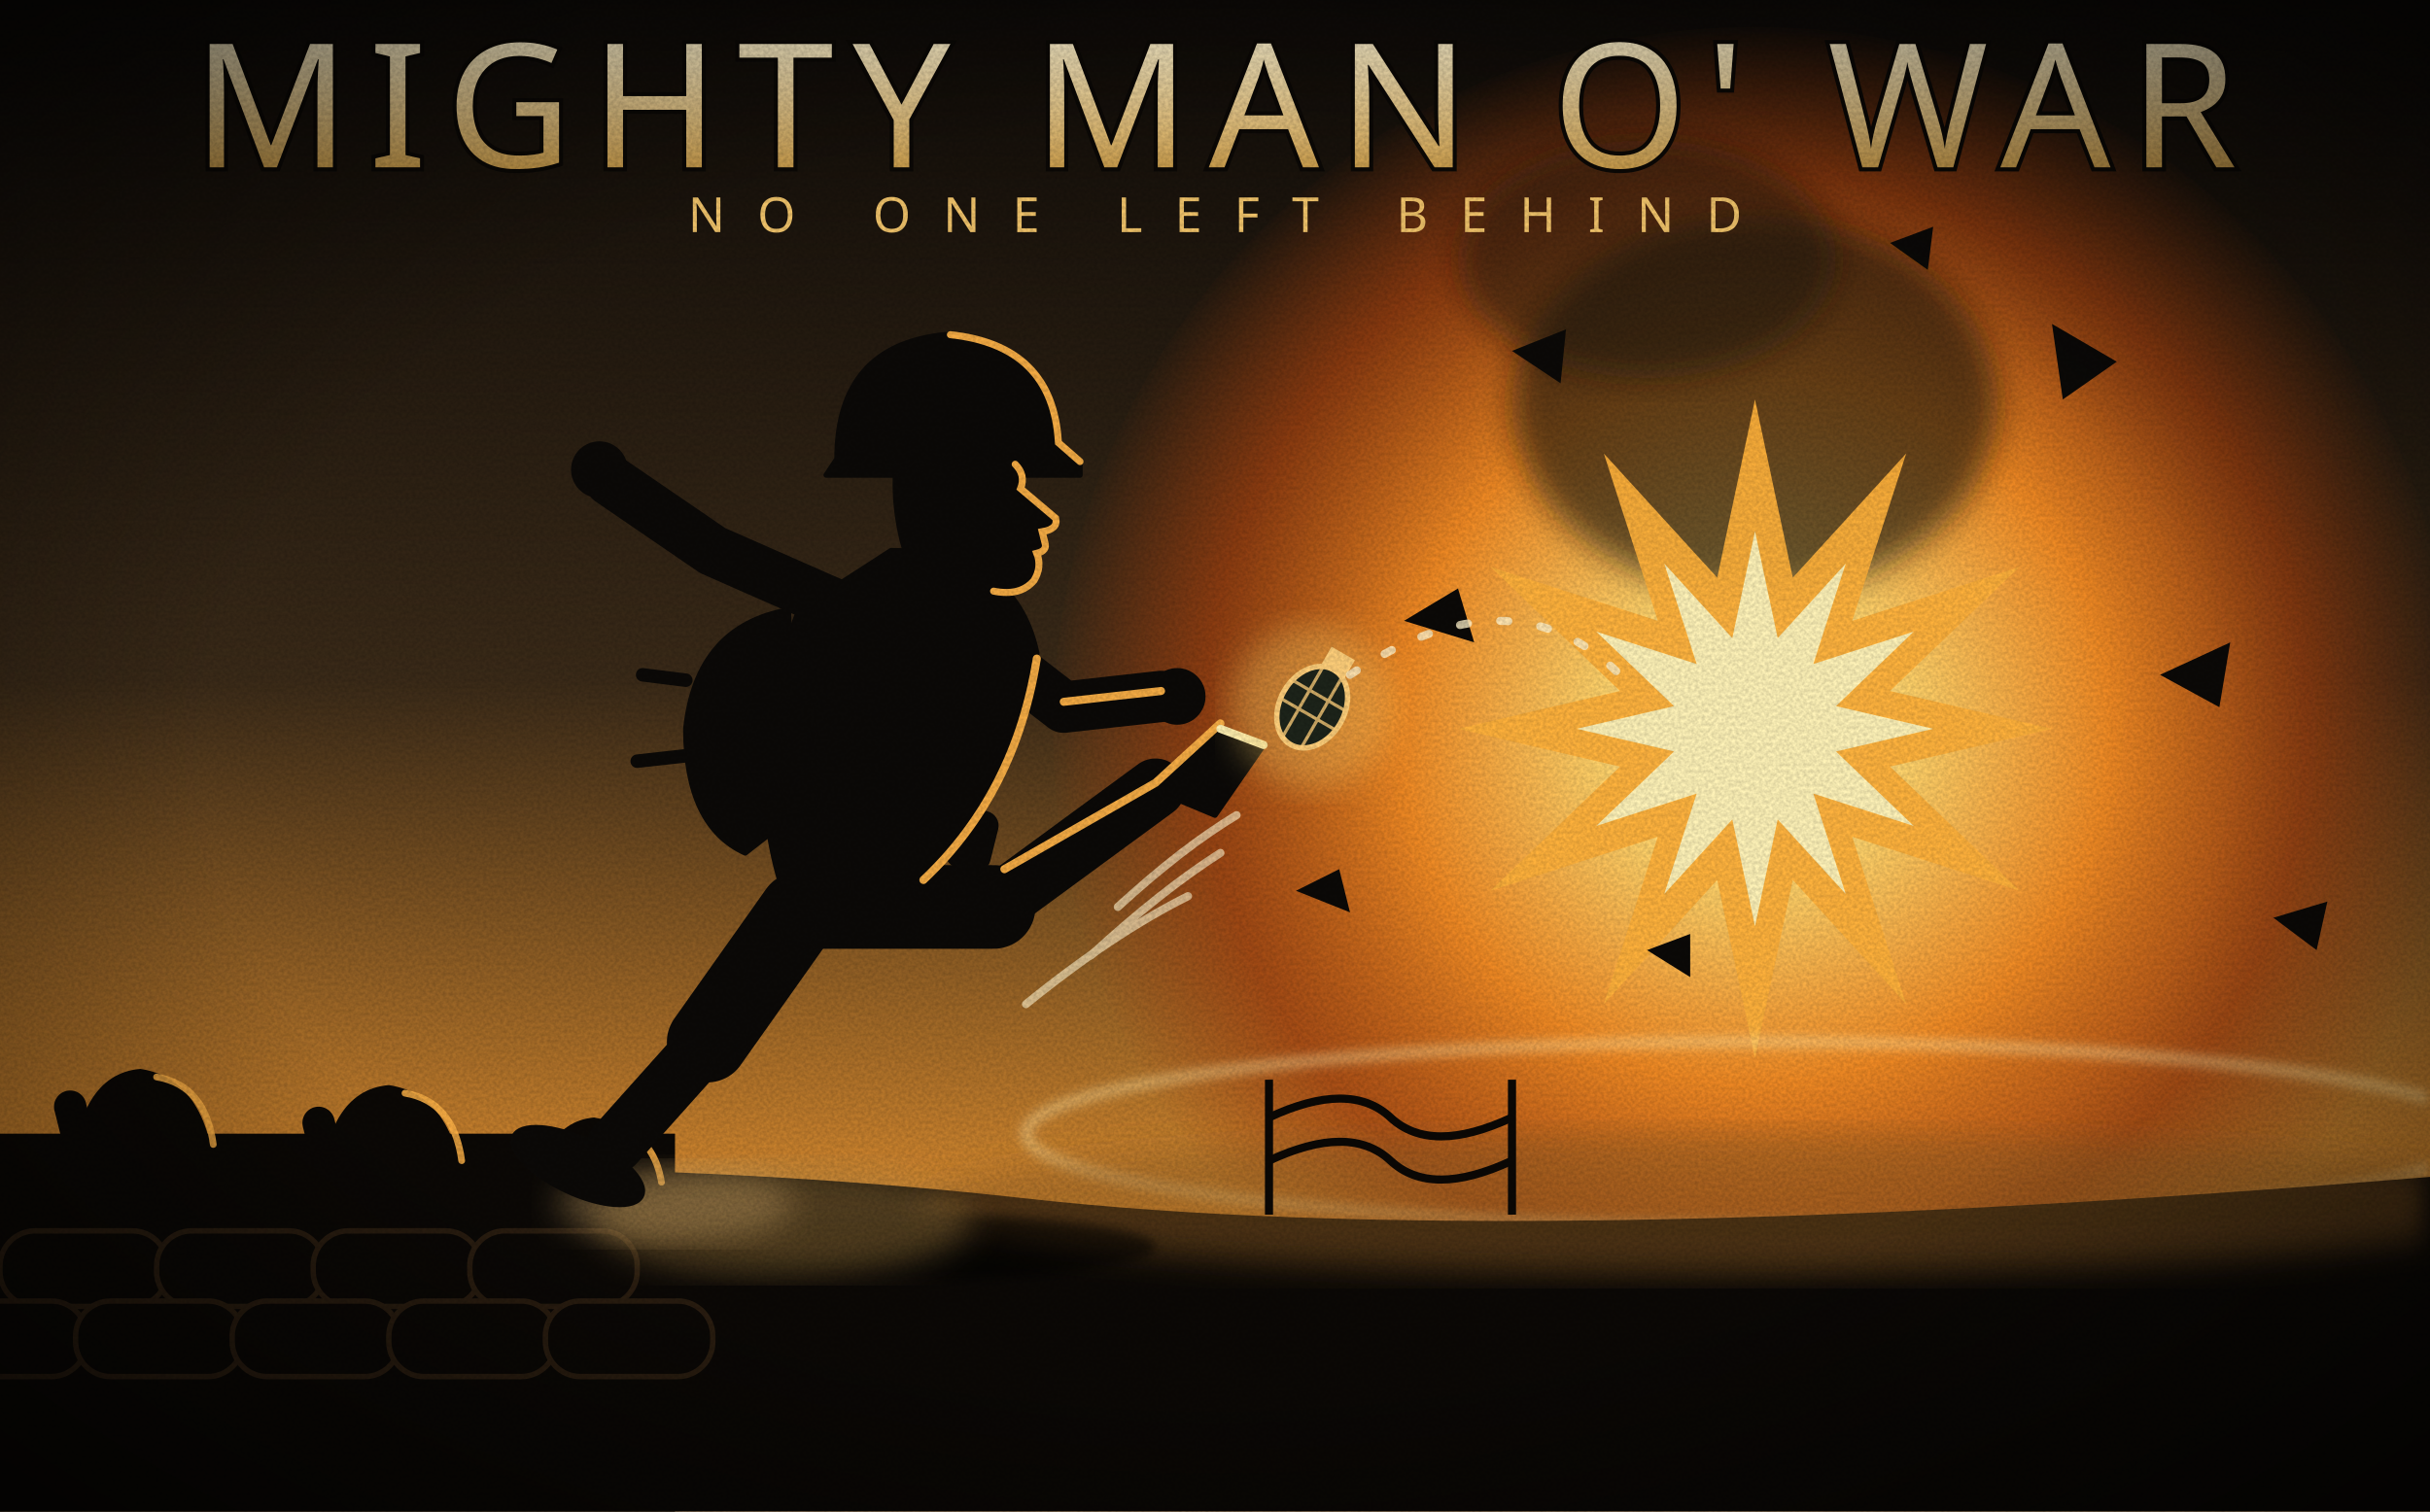
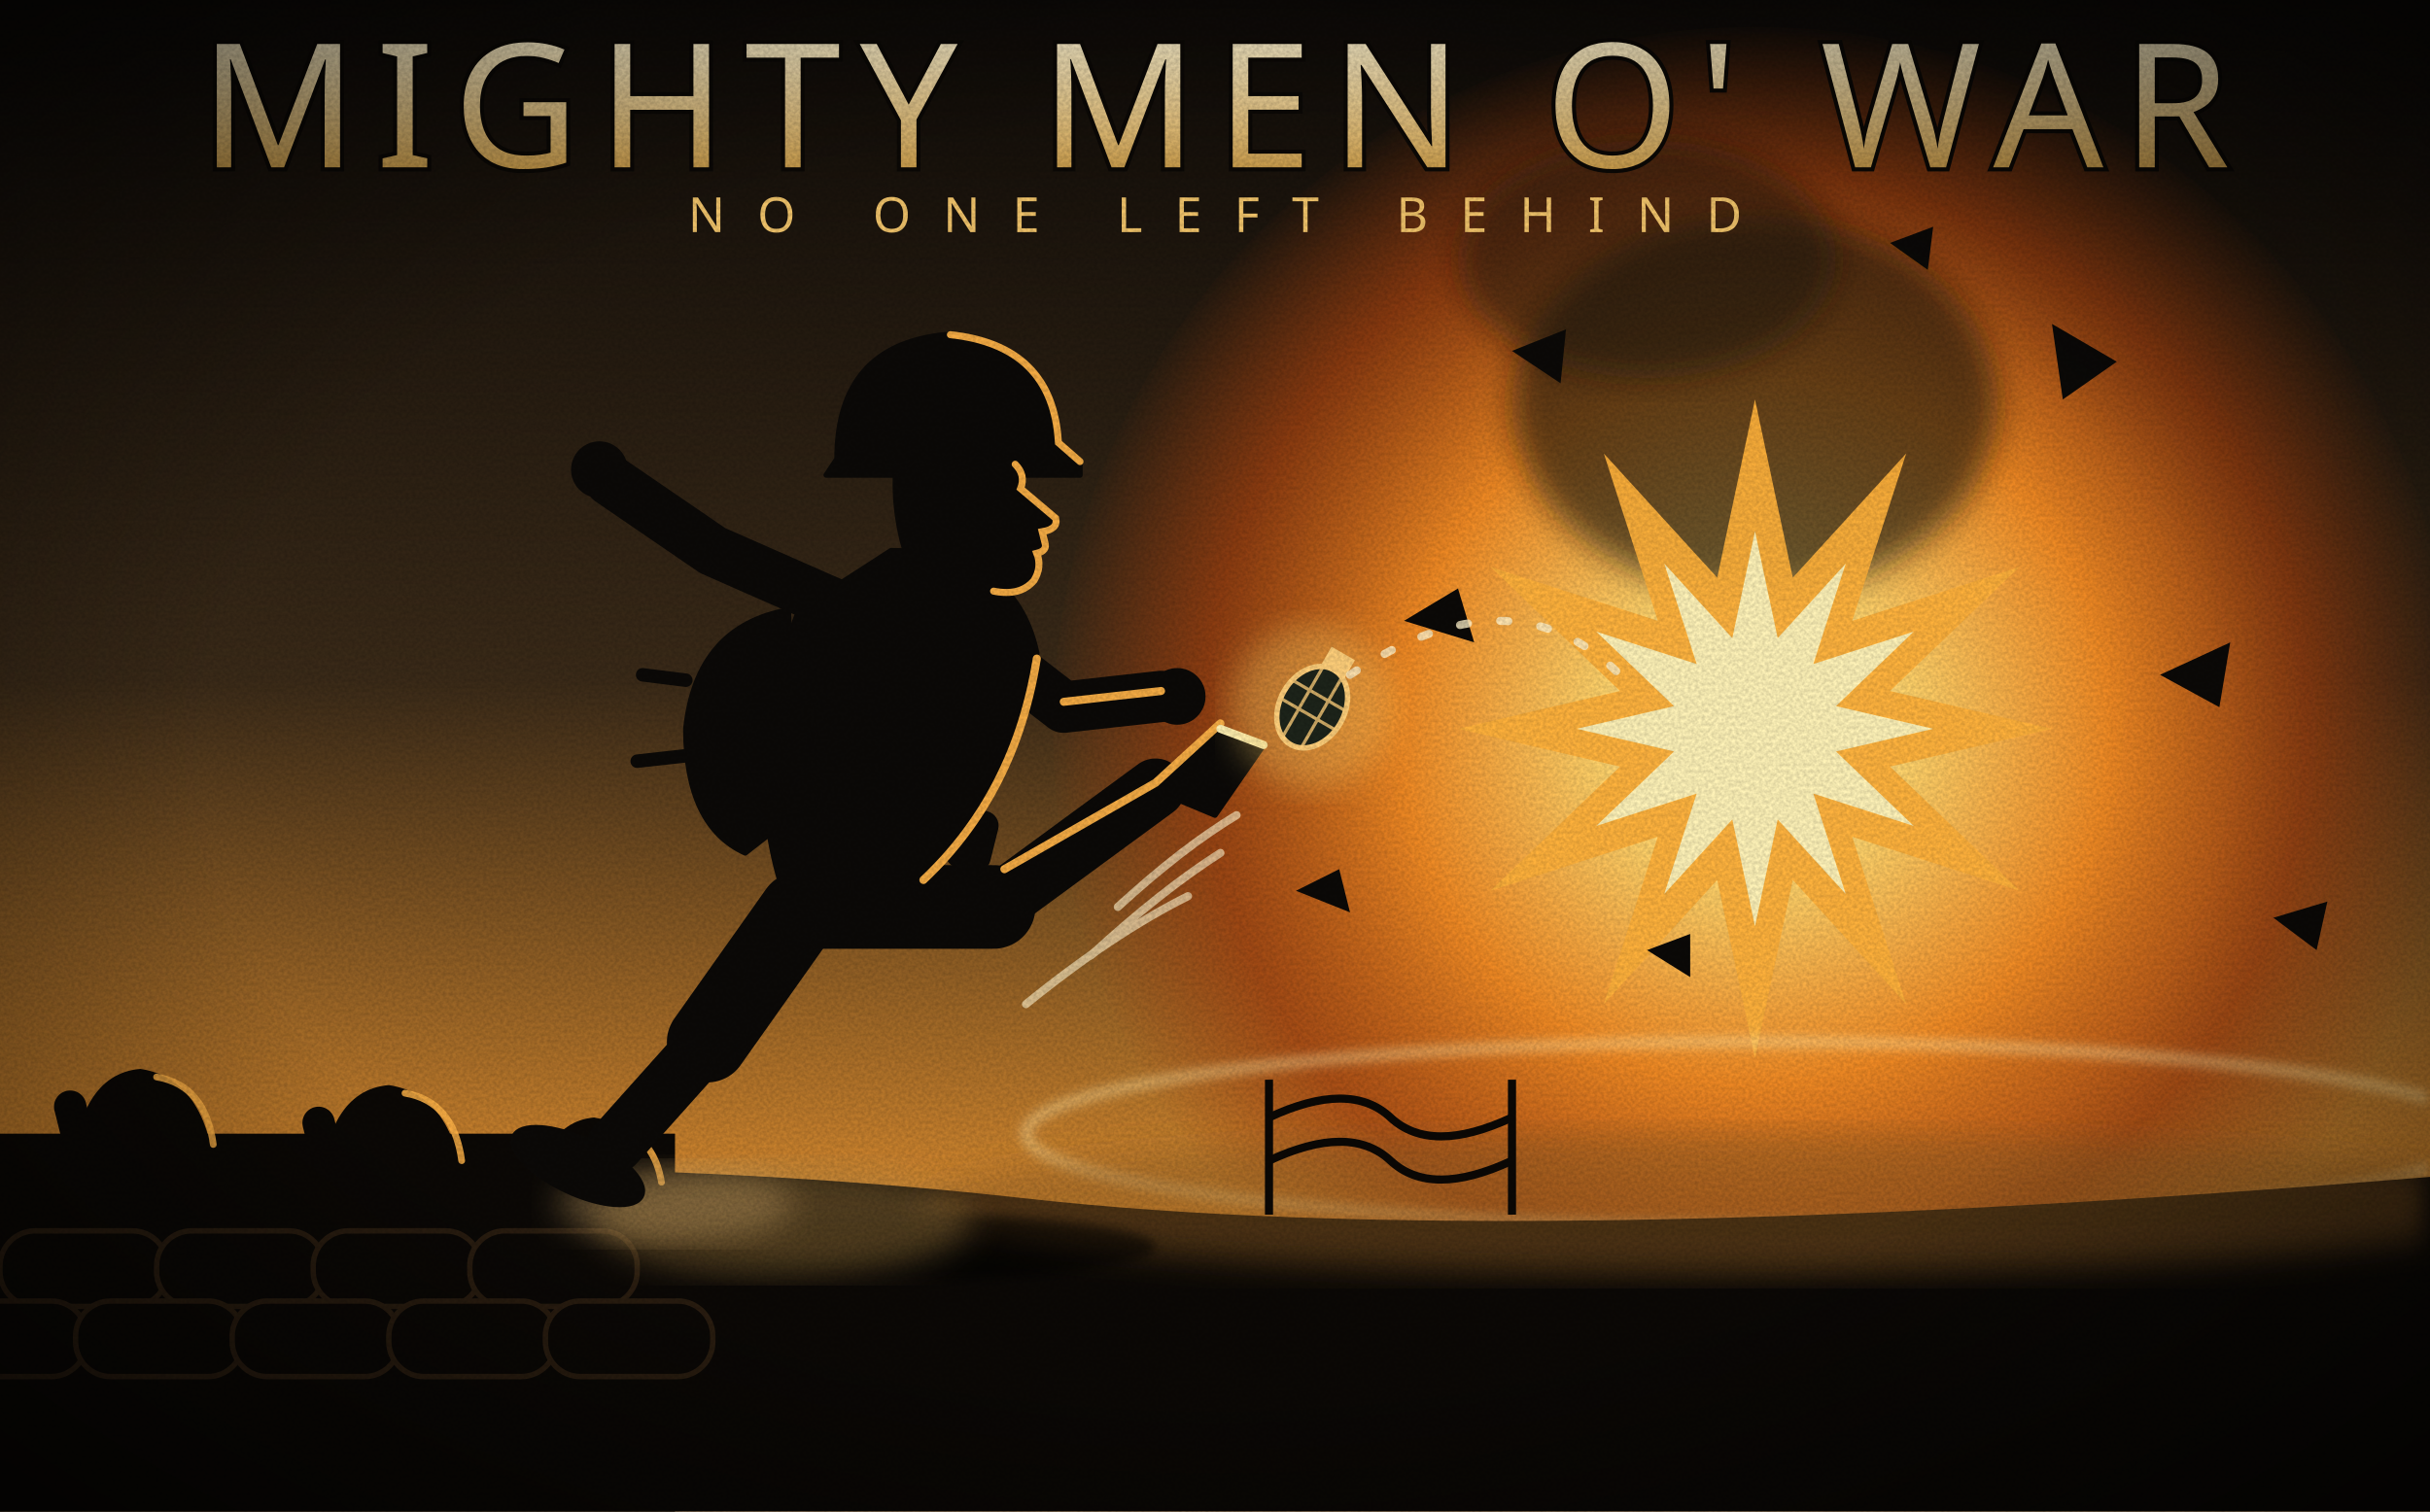
<svg xmlns="http://www.w3.org/2000/svg" viewBox="0 0 900 560" font-family="Impact, 'Arial Narrow Bold', 'Arial Black', sans-serif">
  <defs>
    <linearGradient id="sky" x1="0" y1="0" x2="0" y2="1">
      <stop offset="0%" stop-color="#0d0a07" />
      <stop offset="45%" stop-color="#3a2a18" />
      <stop offset="80%" stop-color="#d98b2f" />
      <stop offset="100%" stop-color="#f3b45a" />
    </linearGradient>
    <radialGradient id="boom" cx="50%" cy="50%" r="50%">
      <stop offset="0%" stop-color="#fffbe6" />
      <stop offset="22%" stop-color="#ffd36b" />
      <stop offset="50%" stop-color="#f08a24" />
      <stop offset="78%" stop-color="#a8430f" stop-opacity="0.75" />
      <stop offset="100%" stop-color="#a8430f" stop-opacity="0" />
    </radialGradient>
    <radialGradient id="vig" cx="50%" cy="50%" r="75%">
      <stop offset="55%" stop-color="#000" stop-opacity="0" />
      <stop offset="100%" stop-color="#000" stop-opacity="0.75" />
    </radialGradient>
    <linearGradient id="title" x1="0" y1="0" x2="0" y2="1">
      <stop offset="0%" stop-color="#fff1c9" />
      <stop offset="100%" stop-color="#c79a4a" />
    </linearGradient>
    <filter id="blur6">
      <feGaussianBlur stdDeviation="6" />
    </filter>
    <filter id="blur2">
      <feGaussianBlur stdDeviation="2" />
    </filter>
    <filter id="grunge" x="0" y="0" width="100%" height="100%">
      <feTurbulence type="fractalNoise" baseFrequency="0.8" numOctaves="2" seed="12" />
      <feColorMatrix type="matrix" values="0 0 0 0 0  0 0 0 0 0  0 0 0 0 0  0 0 0 0.45 -0.1" />
    </filter>
    <polygon id="star" points="760,270 700,284 748,330 686,310 706,372 664,326 650,392 636,326 594,372 614,310 552,330 600,284 540,270 600,256 552,210 614,230 594,168 636,214 650,148 664,214 706,168 686,230 748,210 700,256" />
  </defs>
  <rect width="900" height="560" fill="url(#sky)" />
  <circle cx="650" cy="270" r="260" fill="url(#boom)" />
  <ellipse cx="650" cy="150" rx="90" ry="70" fill="#1a130c" opacity="0.65" filter="url(#blur6)" />
  <ellipse cx="610" cy="96" rx="70" ry="44" fill="#1a130c" opacity="0.55" filter="url(#blur6)" />
  <use href="#star" fill="#ffb13b" opacity="0.95" />
  <g transform="translate(650 270) scale(0.6) translate(-650 -270)">
    <use href="#star" fill="#fff3b8" />
  </g>
  <ellipse cx="650" cy="420" rx="270" ry="34" fill="none" stroke="#ffe3a0" stroke-width="4" opacity="0.5" filter="url(#blur2)" />
  <g fill="#0b0907">
    <polygon points="520,230 540,218 546,238" />
    <polygon points="800,250 826,238 822,262" />
    <polygon points="560,130 580,122 578,142" />
    <polygon points="760,120 784,134 764,148" />
    <polygon points="480,330 496,322 500,338" />
    <polygon points="842,340 862,334 858,352" />
    <polygon points="700,90 716,84 714,100" />
    <polygon points="610,352 626,346 626,362" />
  </g>
  <path d="M0 440 Q200 424 380 444 T900 436 L900 560 L0 560 Z" fill="#0b0805" />
  <ellipse cx="640" cy="446" rx="300" ry="26" fill="#8a5a24" opacity="0.5" filter="url(#blur6)" />
  <g stroke="#0b0805" stroke-width="3" fill="none">
    <path d="M470 400 V450 M560 400 V450" />
    <path d="M470 414 Q500 400 515 414 T560 414 M470 430 Q500 416 515 430 T560 430" />
  </g>
  <g fill="#0b0805">
    <rect x="0" y="420" width="250" height="140" />
    <g>
      <path d="M26 440 Q28 398 52 396 Q78 400 80 440 Z" />
      <rect x="34" y="438" width="40" height="30" />
      <path d="M36 450 L26 410" stroke="#0b0805" stroke-width="12" stroke-linecap="round" />
      <path d="M118 446 Q120 404 144 402 Q170 406 172 446 Z" />
      <rect x="126" y="444" width="40" height="30" />
      <path d="M128 456 L118 416" stroke="#0b0805" stroke-width="12" stroke-linecap="round" />
      <path d="M196 456 Q198 416 220 414 Q244 418 246 456 Z" />
      <rect x="204" y="454" width="38" height="30" />
    </g>
  </g>
  <g fill="none" stroke="#ffb347" stroke-width="2.5" stroke-linecap="round" opacity="0.85">
    <path d="M58 399 Q76 402 79 424" />
    <path d="M150 405 Q168 408 171 430" />
    <path d="M226 417 Q242 420 245 438" />
  </g>
  <g fill="#0b0805" stroke="#2a1d10" stroke-width="2">
    <rect x="0" y="456" width="62" height="28" rx="13" />
    <rect x="58" y="456" width="62" height="28" rx="13" />
    <rect x="116" y="456" width="62" height="28" rx="13" />
    <rect x="174" y="456" width="62" height="28" rx="13" />
    <rect x="-30" y="482" width="62" height="28" rx="13" />
    <rect x="28" y="482" width="62" height="28" rx="13" />
    <rect x="86" y="482" width="62" height="28" rx="13" />
    <rect x="144" y="482" width="62" height="28" rx="13" />
    <rect x="202" y="482" width="62" height="28" rx="13" />
  </g>
  <ellipse cx="338" cy="462" rx="90" ry="12" fill="#000" opacity="0.55" filter="url(#blur2)" />
  <ellipse cx="290" cy="452" rx="70" ry="20" fill="#a8803f" opacity="0.45" filter="url(#blur6)" />
  <ellipse cx="250" cy="446" rx="44" ry="14" fill="#c9a265" opacity="0.4" filter="url(#blur6)" />
  <g id="hero" fill="#0b0907" stroke="#0b0907" stroke-linejoin="round" stroke-linecap="round">
    <path d="M296 338 L262 386" stroke-width="30" fill="none" />
    <path d="M262 386 L228 424" stroke-width="21" fill="none" />
    <ellipse cx="214" cy="432" rx="26" ry="10" transform="rotate(25 214 432)" stroke-width="2" />
    <path d="M292 226 Q258 232 254 270 Q254 306 276 316 L294 302 Z" stroke-width="2" />
    <path d="M254 252 L238 250 M254 280 L236 282" stroke-width="5" fill="none" />
    <path d="M330 204 Q376 204 384 242 Q376 294 342 326 L290 330 Q274 280 296 226 Z" stroke-width="2" />
    <rect x="296" y="318" width="52" height="10" rx="4" stroke-width="1" />
    <rect x="352" y="300" width="16" height="22" rx="5" stroke-width="1" transform="rotate(14 360 311)" />
    <path d="M314 226 L264 204 L226 178" stroke-width="19" fill="none" />
    <circle cx="222" cy="174" r="10" stroke-width="1" />
    <path d="M350 228 L394 262 L430 258" stroke-width="19" fill="none" />
    <circle cx="436" cy="258" r="10" stroke-width="1" />
    <path d="M302 336 L368 336" stroke-width="31" fill="none" />
    <path d="M368 336 L428 292" stroke-width="22" fill="none" />
    <path d="M426 292 L452 270 L468 276 L450 302 Z" stroke-width="2" />
    <path d="M332 166 L374 166 L376 171 Q380 175 378 181 L391 192 Q392 196 386 197 L387 201 Q388 204 384 205 Q386 210 383 215 Q378 221 368 219 L366 234 L328 234 L336 208 Q329 188 332 166 Z" stroke-width="1" />
    <ellipse cx="346" cy="192" rx="6" ry="9" stroke-width="1" />
    <path d="M310 170 Q310 128 350 124 Q390 128 392 166 L400 171 L400 176 L306 176 Z" stroke-width="2" />
    <path d="M344 174 Q352 200 372 216" stroke-width="2.5" fill="none" />
  </g>
  <g fill="none" stroke="#ffb347" stroke-width="3" stroke-linecap="round" opacity="0.95">
    <path d="M384 244 Q376 294 342 326" />
    <path d="M372 322 L428 290 L452 268" />
    <path d="M394 260 L430 256" />
  </g>
  <g fill="none" stroke="#ffb347" stroke-width="2.6" stroke-linecap="round" opacity="0.95">
    <path d="M352 124 Q390 128 392 164 L400 171" />
    <path d="M376 172 Q380 176 378 181 L391 192 Q392 196 386 197 L387 201 Q388 204 384 205 Q386 210 383 215 Q378 221 368 219" />
  </g>
  <path d="M452 270 L468 276" stroke="#fff3b8" stroke-width="3" stroke-linecap="round" />
  <circle cx="486" cy="262" r="30" fill="#ffd36b" opacity="0.35" filter="url(#blur6)" />
  <g transform="translate(486 262) rotate(30)">
    <ellipse cx="0" cy="0" rx="12" ry="16" fill="#1d241a" stroke="#ffcf7a" stroke-width="2" />
    <path d="M-11 -5 H11 M-12 3 H12 M-4 -15 V15 M4 -15 V15" stroke="#ffcf7a" stroke-width="1.2" opacity="0.8" />
    <rect x="-5" y="-23" width="10" height="8" fill="#ffcf7a" />
  </g>
  <path d="M500 250 Q560 210 600 250" stroke="#fff1c9" stroke-width="3" fill="none" stroke-dasharray="3 12" stroke-linecap="round" opacity="0.8" />
  <g stroke="#fff1c9" stroke-width="3" stroke-linecap="round" opacity="0.65" fill="none">
    <path d="M404 354 Q430 330 452 316" />
    <path d="M414 336 Q438 314 458 302" />
    <path d="M380 372 Q412 346 440 332" />
  </g>
-   <text x="450" y="62" text-anchor="middle" font-size="64" letter-spacing="7" fill="url(#title)" stroke="#0b0805" stroke-width="3" paint-order="stroke">MIGHTY MAN O' WAR</text>
+   <text x="450" y="62" text-anchor="middle" font-size="64" letter-spacing="7" fill="url(#title)" stroke="#0b0805" stroke-width="3" paint-order="stroke">MIGHTY MEN O' WAR</text>
  <text x="450" y="86" text-anchor="middle" font-size="18" letter-spacing="12" fill="#f0c36a">NO ONE LEFT BEHIND</text>
  <rect width="900" height="560" fill="url(#vig)" />
  <rect width="900" height="560" filter="url(#grunge)" opacity="0.55" />
</svg>
